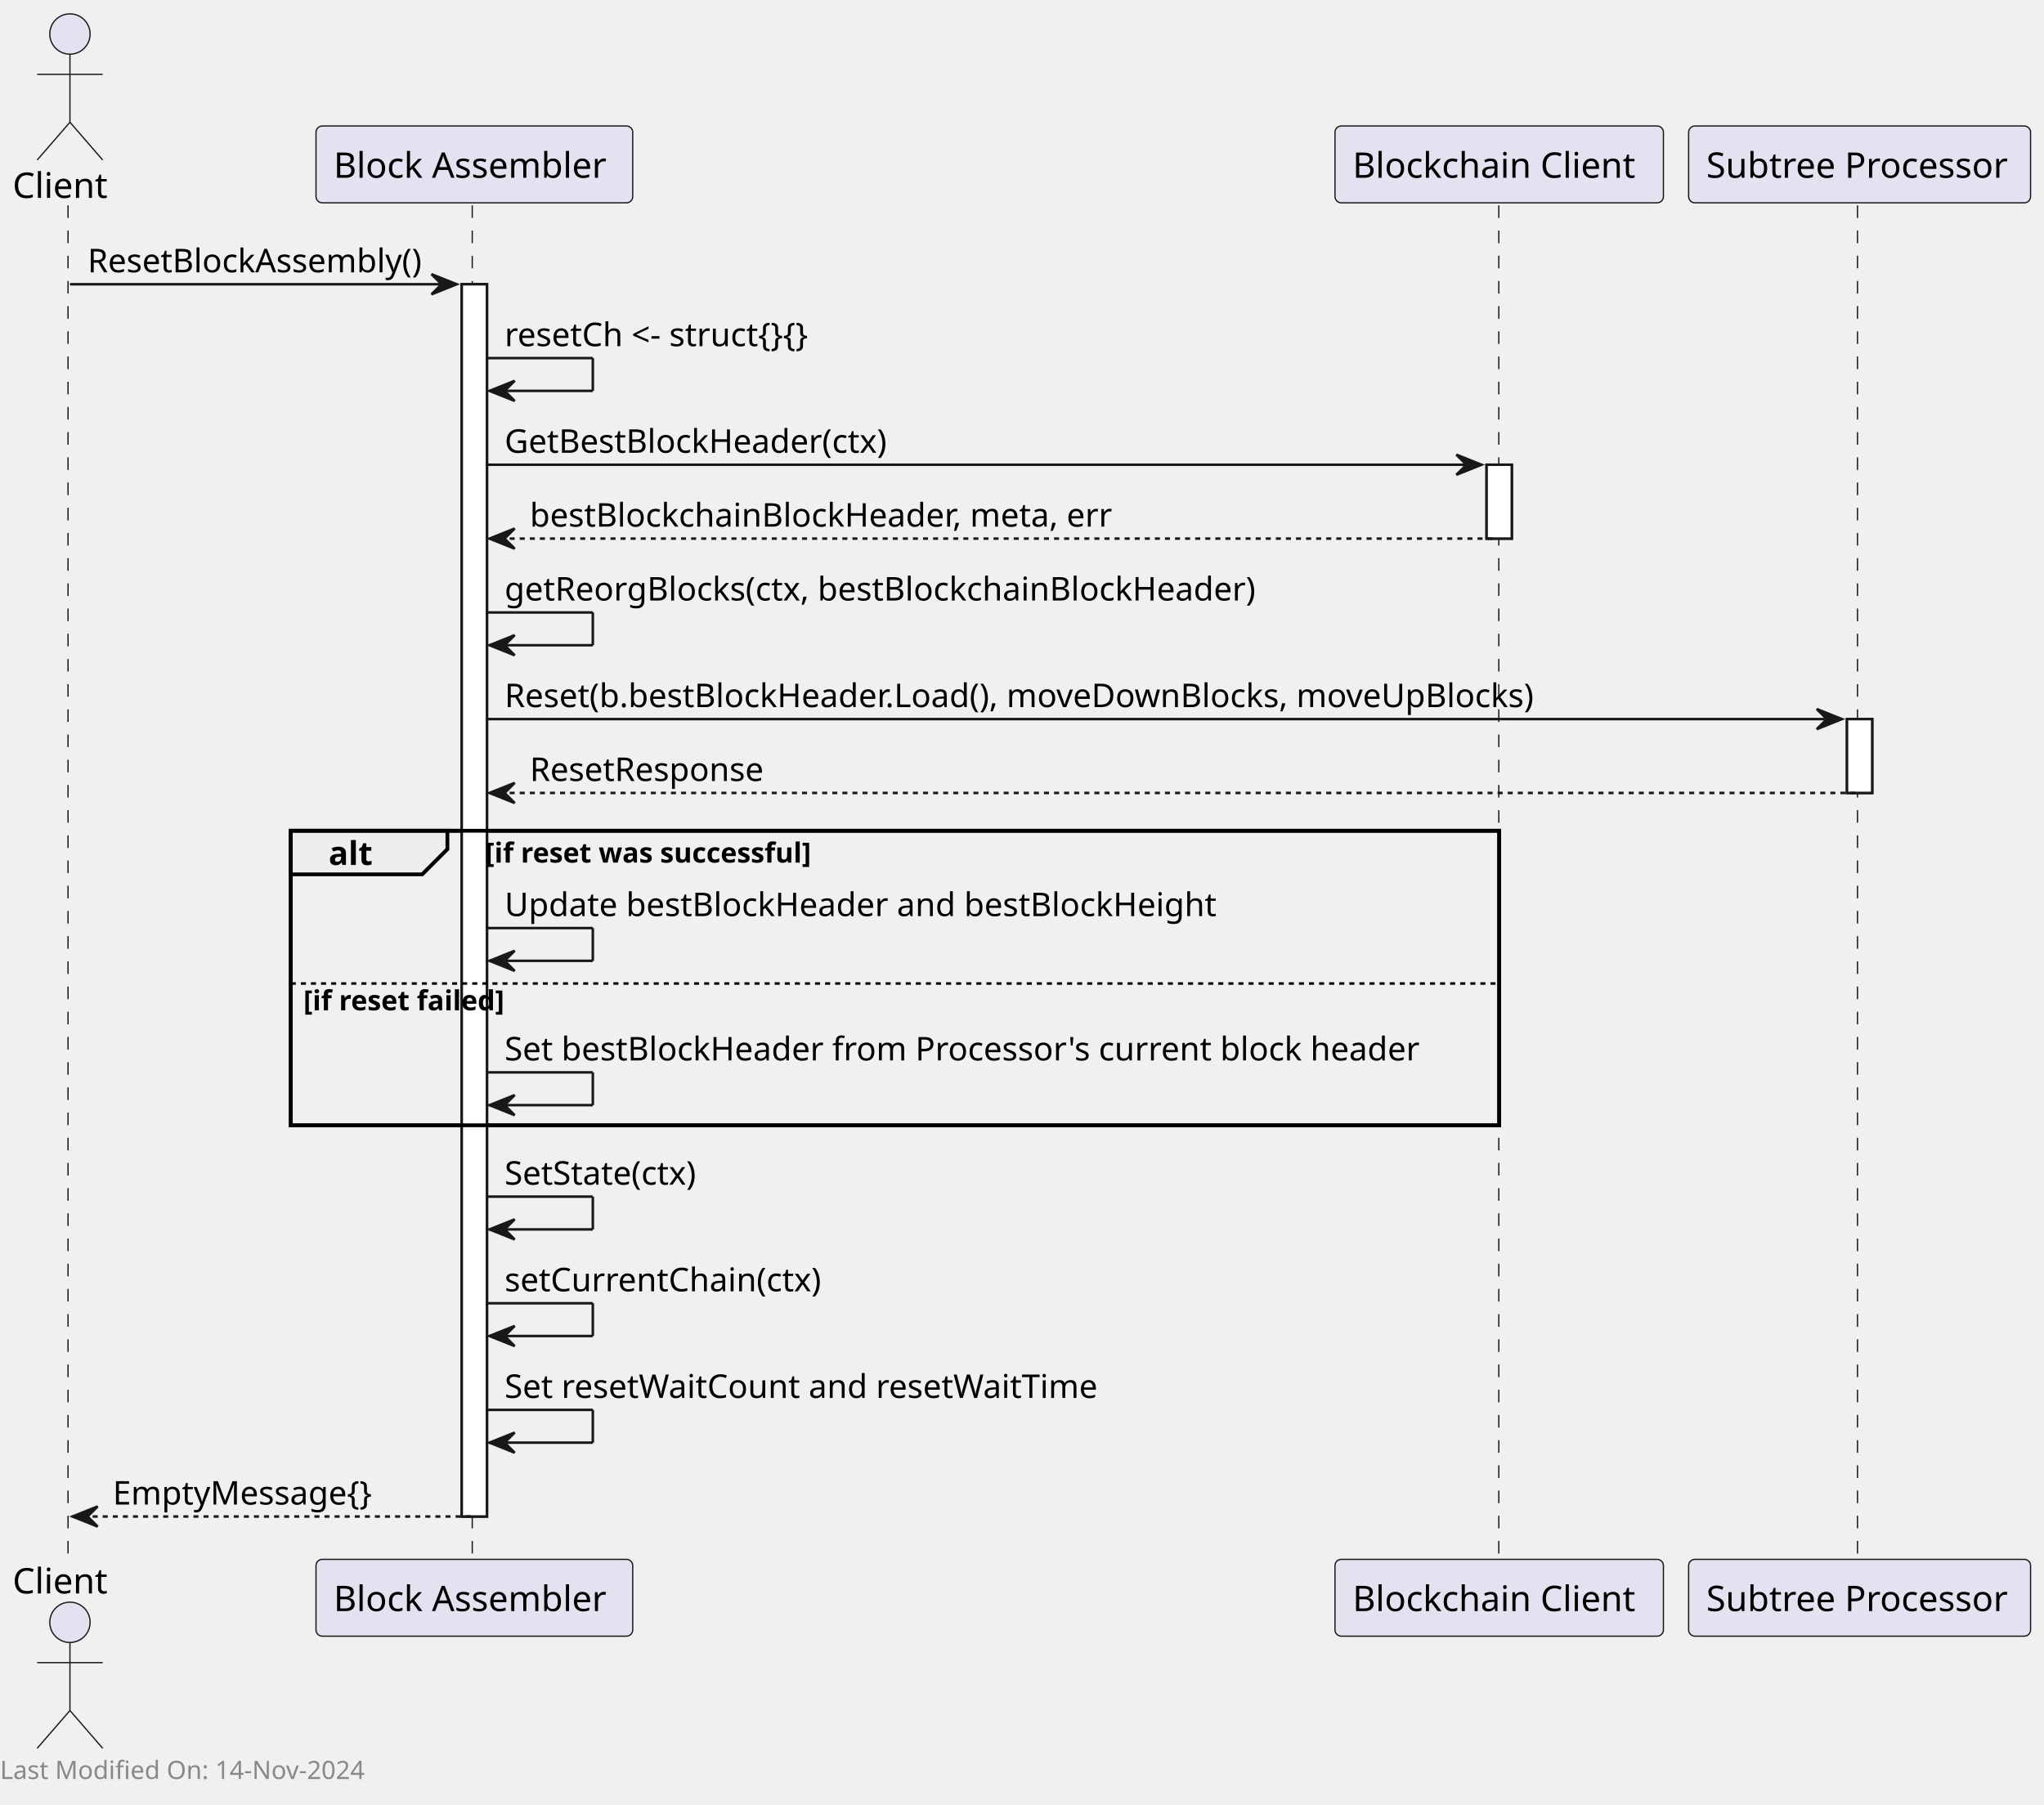
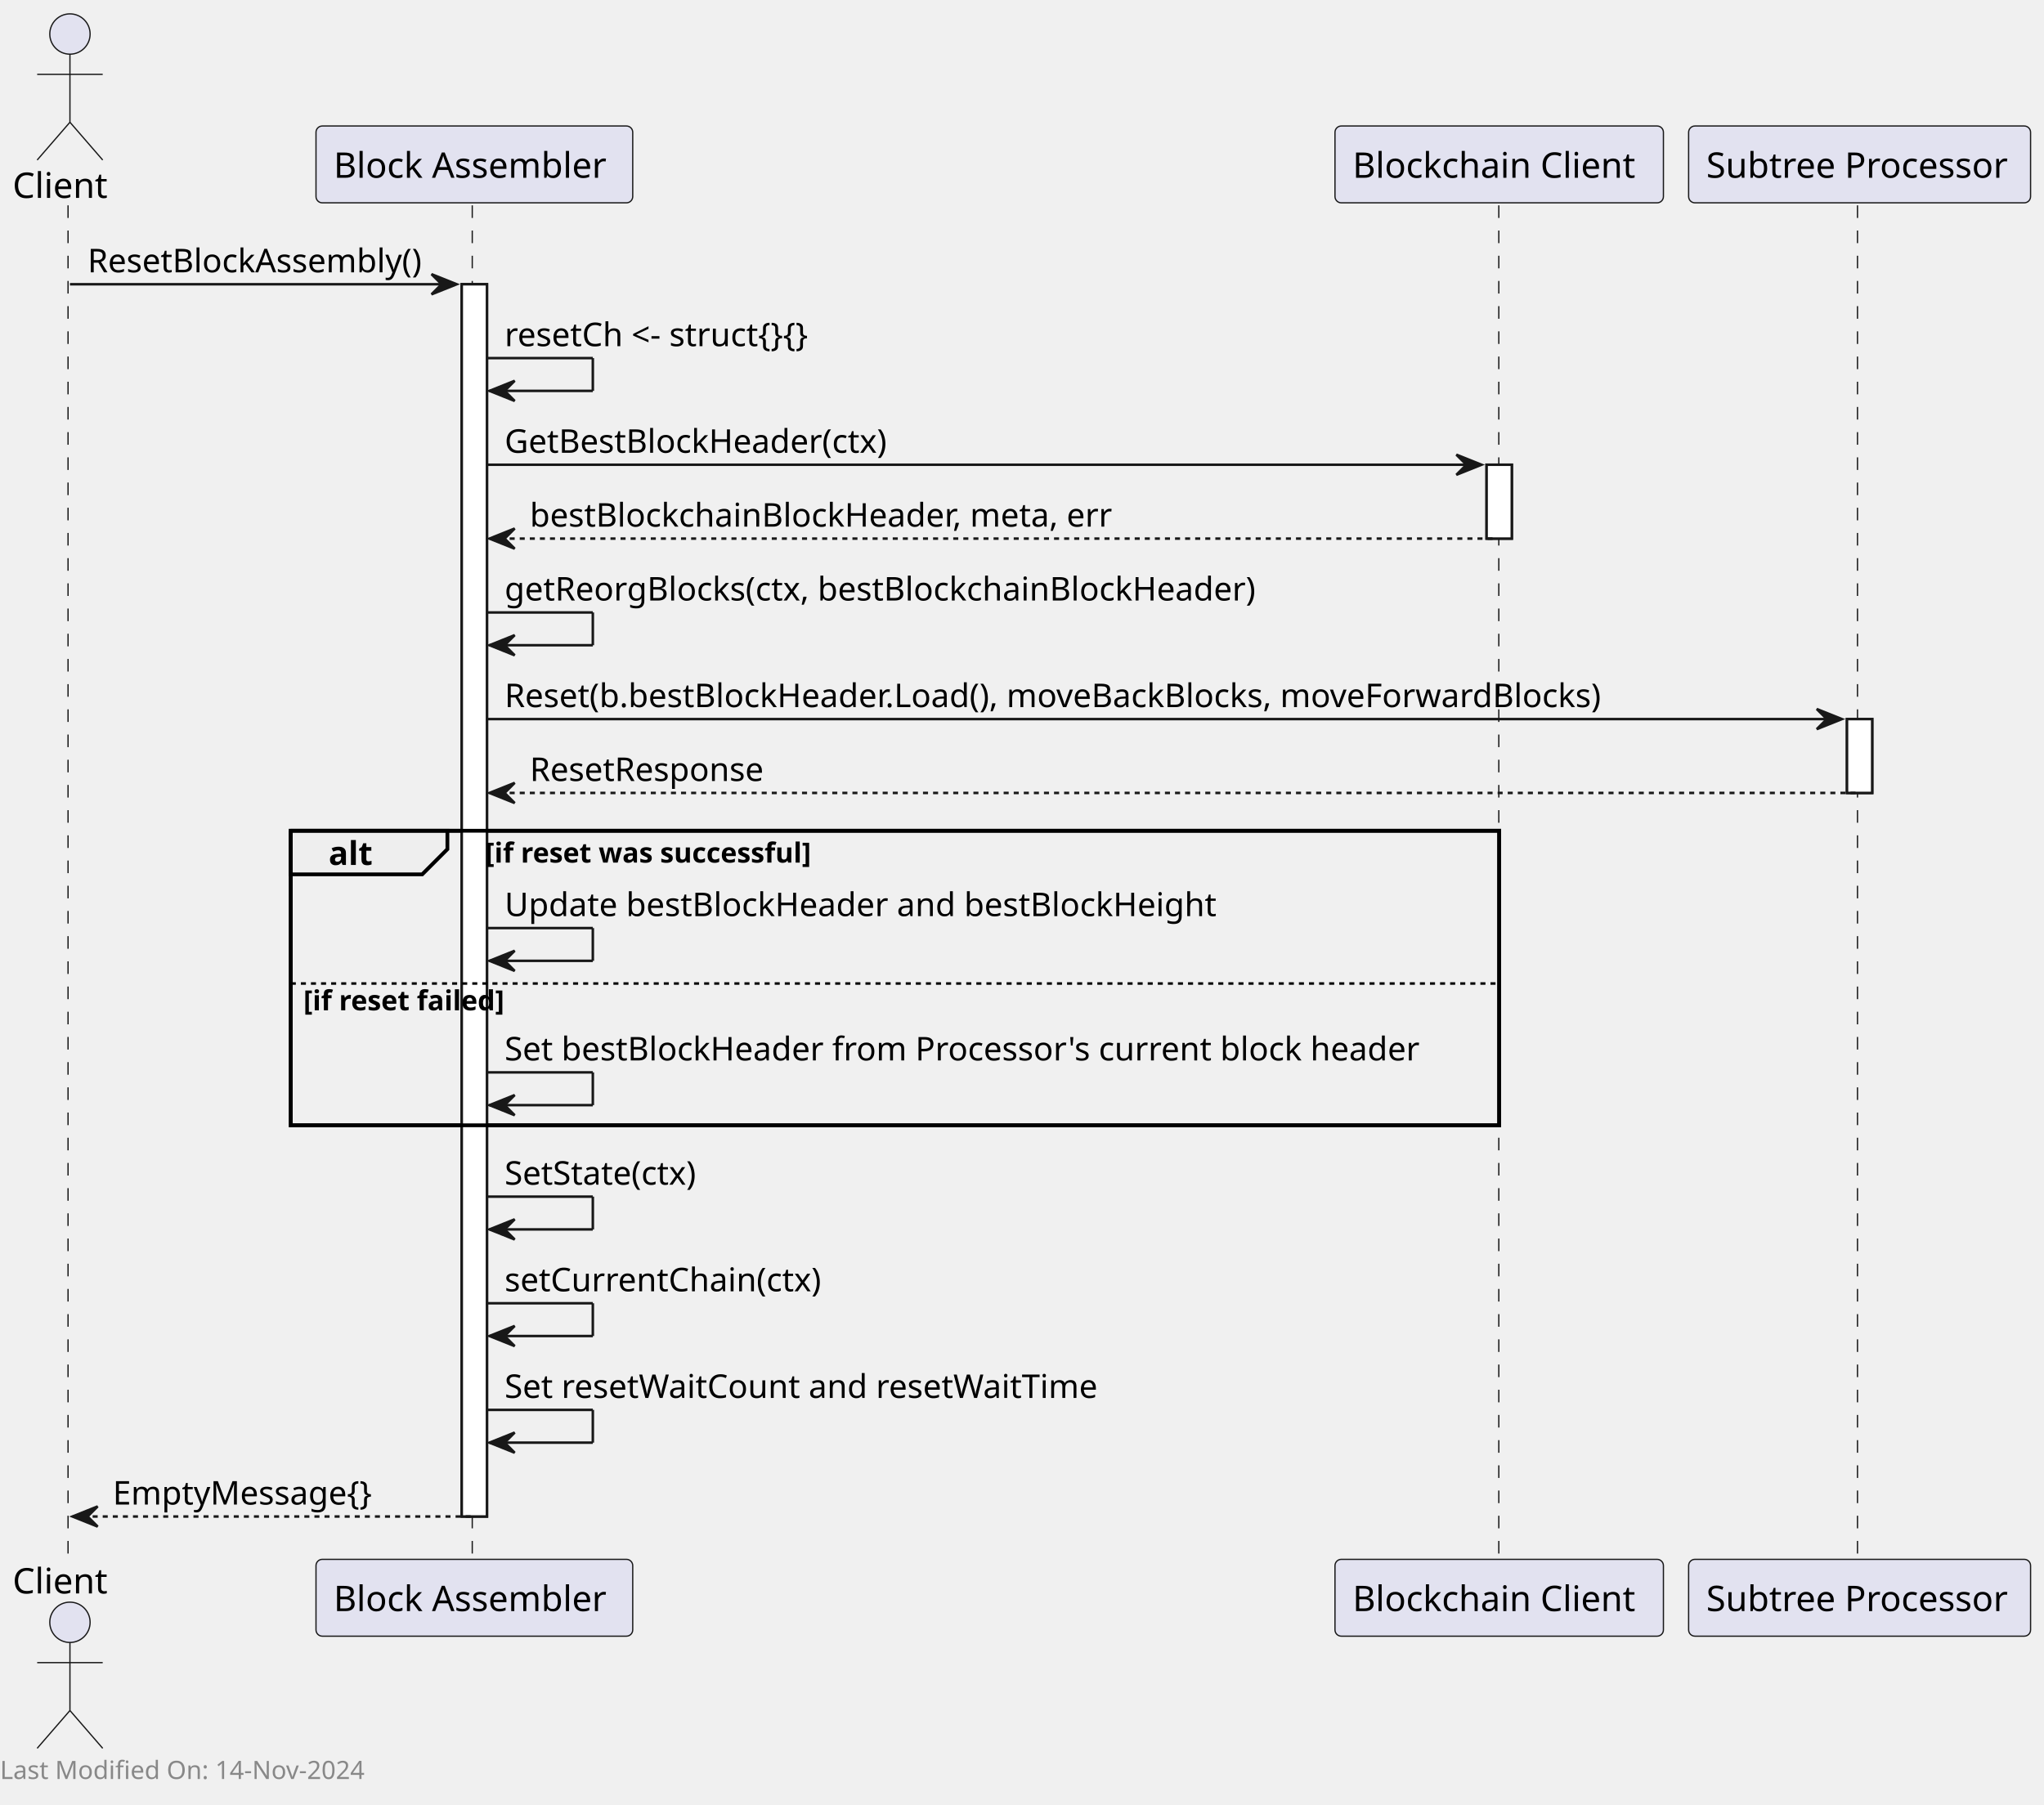
<svg xmlns="http://www.w3.org/2000/svg" contentStyleType="text/css" height="716px" preserveAspectRatio="none" style="width:811px;height:716px;background:#FFFFFF;" version="1.1" viewBox="0 0 811 716" width="811px" zoomAndPan="magnify">
  <defs />
  <g>
    <rect fill="#FFFFFF" height="488.992" style="stroke:#181818;stroke-width:1.0;" width="10" x="183.214" y="112.799" />
    <rect fill="#FFFFFF" height="29.311" style="stroke:#181818;stroke-width:1.0;" width="10" x="589.841" y="184.42" />
    <rect fill="#FFFFFF" height="29.311" style="stroke:#181818;stroke-width:1.0;" width="10" x="732.834" y="285.352" />
    <rect fill="none" height="116.887" style="stroke:#000000;stroke-width:1.5;" width="479.462" x="115.378" y="329.662" />
    <line style="stroke:#181818;stroke-width:0.5;stroke-dasharray:5.0,5.0;" x1="27" x2="27" y1="81.488" y2="619.791" />
    <line style="stroke:#181818;stroke-width:0.5;stroke-dasharray:5.0,5.0;" x1="187.378" x2="187.378" y1="81.488" y2="619.791" />
    <line style="stroke:#181818;stroke-width:0.5;stroke-dasharray:5.0,5.0;" x1="594.684" x2="594.684" y1="81.488" y2="619.791" />
    <line style="stroke:#181818;stroke-width:0.5;stroke-dasharray:5.0,5.0;" x1="736.998" x2="736.998" y1="81.488" y2="619.791" />
    <text fill="#000000" font-family="sans-serif" font-size="14" lengthAdjust="spacing" textLength="39.505" x="5" y="78.535">Client</text>
    <ellipse cx="27.752" cy="13.5" fill="#E2E2F0" rx="8" ry="8" style="stroke:#181818;stroke-width:0.5;" />
    <path d="M27.752,21.5 L27.752,48.5 M14.752,29.5 L40.752,29.5 M27.752,48.5 L14.752,63.5 M27.752,48.5 L40.752,63.5 " fill="none" style="stroke:#181818;stroke-width:0.5;" />
    <text fill="#000000" font-family="sans-serif" font-size="14" lengthAdjust="spacing" textLength="39.505" x="5" y="632.326">Client</text>
    <ellipse cx="27.752" cy="643.779" fill="#E2E2F0" rx="8" ry="8" style="stroke:#181818;stroke-width:0.5;" />
    <path d="M27.752,651.779 L27.752,678.779 M14.752,659.779 L40.752,659.779 M27.752,678.779 L14.752,693.779 M27.752,678.779 L40.752,693.779 " fill="none" style="stroke:#181818;stroke-width:0.5;" />
    <rect fill="#E2E2F0" height="30.488" rx="2.5" ry="2.5" style="stroke:#181818;stroke-width:0.5;" width="125.672" x="125.378" y="50" />
    <text fill="#000000" font-family="sans-serif" font-size="14" lengthAdjust="spacing" textLength="111.672" x="132.378" y="70.535">Block Assembler</text>
    <rect fill="#E2E2F0" height="30.488" rx="2.5" ry="2.5" style="stroke:#181818;stroke-width:0.5;" width="125.672" x="125.378" y="618.791" />
    <text fill="#000000" font-family="sans-serif" font-size="14" lengthAdjust="spacing" textLength="111.672" x="132.378" y="639.326">Block Assembler</text>
    <rect fill="#E2E2F0" height="30.488" rx="2.5" ry="2.5" style="stroke:#181818;stroke-width:0.5;" width="130.314" x="529.684" y="50" />
    <text fill="#000000" font-family="sans-serif" font-size="14" lengthAdjust="spacing" textLength="116.314" x="536.684" y="70.535">Blockchain Client</text>
    <rect fill="#E2E2F0" height="30.488" rx="2.5" ry="2.5" style="stroke:#181818;stroke-width:0.5;" width="130.314" x="529.684" y="618.791" />
    <text fill="#000000" font-family="sans-serif" font-size="14" lengthAdjust="spacing" textLength="116.314" x="536.684" y="639.326">Blockchain Client</text>
    <rect fill="#E2E2F0" height="30.488" rx="2.5" ry="2.5" style="stroke:#181818;stroke-width:0.5;" width="135.673" x="669.998" y="50" />
    <text fill="#000000" font-family="sans-serif" font-size="14" lengthAdjust="spacing" textLength="121.673" x="676.998" y="70.535">Subtree Processor</text>
    <rect fill="#E2E2F0" height="30.488" rx="2.5" ry="2.5" style="stroke:#181818;stroke-width:0.5;" width="135.673" x="669.998" y="618.791" />
    <text fill="#000000" font-family="sans-serif" font-size="14" lengthAdjust="spacing" textLength="121.673" x="676.998" y="639.326">Subtree Processor</text>
    <rect fill="#FFFFFF" height="488.992" style="stroke:#181818;stroke-width:1.0;" width="10" x="183.214" y="112.799" />
    <rect fill="#FFFFFF" height="29.311" style="stroke:#181818;stroke-width:1.0;" width="10" x="589.841" y="184.42" />
    <rect fill="#FFFFFF" height="29.311" style="stroke:#181818;stroke-width:1.0;" width="10" x="732.834" y="285.352" />
    <polygon fill="#181818" points="171.214,108.799,181.214,112.799,171.214,116.799,175.214,112.799" style="stroke:#181818;stroke-width:1.0;" />
    <line style="stroke:#181818;stroke-width:1.0;" x1="27.752" x2="177.214" y1="112.799" y2="112.799" />
    <text fill="#000000" font-family="sans-serif" font-size="13" lengthAdjust="spacing" textLength="136.462" x="34.752" y="108.057">ResetBlockAssembly()</text>
    <line style="stroke:#181818;stroke-width:1.0;" x1="193.214" x2="235.214" y1="142.109" y2="142.109" />
    <line style="stroke:#181818;stroke-width:1.0;" x1="235.214" x2="235.214" y1="142.109" y2="155.109" />
    <line style="stroke:#181818;stroke-width:1.0;" x1="194.214" x2="235.214" y1="155.109" y2="155.109" />
    <polygon fill="#181818" points="204.214,151.109,194.214,155.109,204.214,159.109,200.214,155.109" style="stroke:#181818;stroke-width:1.0;" />
    <text fill="#000000" font-family="sans-serif" font-size="13" lengthAdjust="spacing" textLength="127.747" x="200.214" y="137.367">resetCh &lt;- struct{}{}</text>
    <polygon fill="#181818" points="577.841,180.42,587.841,184.42,577.841,188.42,581.841,184.42" style="stroke:#181818;stroke-width:1.0;" />
    <line style="stroke:#181818;stroke-width:1.0;" x1="193.214" x2="583.841" y1="184.42" y2="184.42" />
    <text fill="#000000" font-family="sans-serif" font-size="13" lengthAdjust="spacing" textLength="153.855" x="200.214" y="179.678">GetBestBlockHeader(ctx)</text>
    <polygon fill="#181818" points="204.214,209.731,194.214,213.731,204.214,217.731,200.214,213.731" style="stroke:#181818;stroke-width:1.0;" />
    <line style="stroke:#181818;stroke-width:1.0;stroke-dasharray:2.0,2.0;" x1="198.214" x2="593.841" y1="213.731" y2="213.731" />
    <text fill="#000000" font-family="sans-serif" font-size="13" lengthAdjust="spacing" textLength="238.075" x="210.214" y="208.988">bestBlockchainBlockHeader, meta, err</text>
    <line style="stroke:#181818;stroke-width:1.0;" x1="193.214" x2="235.214" y1="243.041" y2="243.041" />
    <line style="stroke:#181818;stroke-width:1.0;" x1="235.214" x2="235.214" y1="243.041" y2="256.041" />
    <line style="stroke:#181818;stroke-width:1.0;" x1="194.214" x2="235.214" y1="256.041" y2="256.041" />
    <polygon fill="#181818" points="204.214,252.041,194.214,256.041,204.214,260.041,200.214,256.041" style="stroke:#181818;stroke-width:1.0;" />
    <text fill="#000000" font-family="sans-serif" font-size="13" lengthAdjust="spacing" textLength="305.684" x="200.214" y="238.299">getReorgBlocks(ctx, bestBlockchainBlockHeader)</text>
    <polygon fill="#181818" points="720.834,281.352,730.834,285.352,720.834,289.352,724.834,285.352" style="stroke:#181818;stroke-width:1.0;" />
    <line style="stroke:#181818;stroke-width:1.0;" x1="193.214" x2="726.834" y1="285.352" y2="285.352" />
-     <text fill="#000000" font-family="sans-serif" font-size="13" lengthAdjust="spacing" textLength="420.748" x="200.214" y="280.609">Reset(b.bestBlockHeader.Load(), moveDownBlocks, moveUpBlocks)</text>
+     <text fill="#000000" font-family="sans-serif" font-size="13" lengthAdjust="spacing" textLength="420.748" x="200.214" y="280.609">Reset(b.bestBlockHeader.Load(), moveBackBlocks, moveForwardBlocks)</text>
    <polygon fill="#181818" points="204.214,310.662,194.214,314.662,204.214,318.662,200.214,314.662" style="stroke:#181818;stroke-width:1.0;" />
    <line style="stroke:#181818;stroke-width:1.0;stroke-dasharray:2.0,2.0;" x1="198.214" x2="736.834" y1="314.662" y2="314.662" />
    <text fill="#000000" font-family="sans-serif" font-size="13" lengthAdjust="spacing" textLength="94.39" x="210.214" y="309.92">ResetResponse</text>
    <path d="M115.378,329.662 L177.517,329.662 L177.517,336.973 L167.517,346.973 L115.378,346.973 L115.378,329.662 " fill="#EEEEEE" style="stroke:#000000;stroke-width:1.5;" />
    <rect fill="none" height="116.887" style="stroke:#000000;stroke-width:1.5;" width="479.462" x="115.378" y="329.662" />
    <text fill="#000000" font-family="sans-serif" font-size="13" font-weight="bold" lengthAdjust="spacing" textLength="17.139" x="130.378" y="343.231">alt</text>
    <text fill="#000000" font-family="sans-serif" font-size="11" font-weight="bold" lengthAdjust="spacing" textLength="137.312" x="192.517" y="342.297">[if reset was successful]</text>
    <line style="stroke:#181818;stroke-width:1.0;" x1="193.214" x2="235.214" y1="368.283" y2="368.283" />
    <line style="stroke:#181818;stroke-width:1.0;" x1="235.214" x2="235.214" y1="368.283" y2="381.283" />
    <line style="stroke:#181818;stroke-width:1.0;" x1="194.214" x2="235.214" y1="381.283" y2="381.283" />
    <polygon fill="#181818" points="204.214,377.283,194.214,381.283,204.214,385.283,200.214,381.283" style="stroke:#181818;stroke-width:1.0;" />
    <text fill="#000000" font-family="sans-serif" font-size="13" lengthAdjust="spacing" textLength="287.517" x="200.214" y="363.541">Update bestBlockHeader and bestBlockHeight</text>
    <line style="stroke:#000000;stroke-width:1.0;stroke-dasharray:2.0,2.0;" x1="115.378" x2="594.841" y1="390.283" y2="390.283" />
    <text fill="#000000" font-family="sans-serif" font-size="11" font-weight="bold" lengthAdjust="spacing" textLength="84.025" x="120.378" y="400.918">[if reset failed]</text>
    <line style="stroke:#181818;stroke-width:1.0;" x1="193.214" x2="235.214" y1="425.549" y2="425.549" />
    <line style="stroke:#181818;stroke-width:1.0;" x1="235.214" x2="235.214" y1="425.549" y2="438.549" />
    <line style="stroke:#181818;stroke-width:1.0;" x1="194.214" x2="235.214" y1="438.549" y2="438.549" />
    <polygon fill="#181818" points="204.214,434.549,194.214,438.549,204.214,442.549,200.214,438.549" style="stroke:#181818;stroke-width:1.0;" />
    <text fill="#000000" font-family="sans-serif" font-size="13" lengthAdjust="spacing" textLength="372.627" x="200.214" y="420.807">Set bestBlockHeader from Processor's current block header</text>
    <line style="stroke:#181818;stroke-width:1.0;" x1="193.214" x2="235.214" y1="474.859" y2="474.859" />
    <line style="stroke:#181818;stroke-width:1.0;" x1="235.214" x2="235.214" y1="474.859" y2="487.859" />
    <line style="stroke:#181818;stroke-width:1.0;" x1="194.214" x2="235.214" y1="487.859" y2="487.859" />
    <polygon fill="#181818" points="204.214,483.859,194.214,487.859,204.214,491.859,200.214,487.859" style="stroke:#181818;stroke-width:1.0;" />
    <text fill="#000000" font-family="sans-serif" font-size="13" lengthAdjust="spacing" textLength="78.203" x="200.214" y="470.117">SetState(ctx)</text>
    <line style="stroke:#181818;stroke-width:1.0;" x1="193.214" x2="235.214" y1="517.17" y2="517.17" />
    <line style="stroke:#181818;stroke-width:1.0;" x1="235.214" x2="235.214" y1="517.17" y2="530.17" />
    <line style="stroke:#181818;stroke-width:1.0;" x1="194.214" x2="235.214" y1="530.17" y2="530.17" />
    <polygon fill="#181818" points="204.214,526.17,194.214,530.17,204.214,534.17,200.214,530.17" style="stroke:#181818;stroke-width:1.0;" />
    <text fill="#000000" font-family="sans-serif" font-size="13" lengthAdjust="spacing" textLength="130.622" x="200.214" y="512.428">setCurrentChain(ctx)</text>
    <line style="stroke:#181818;stroke-width:1.0;" x1="193.214" x2="235.214" y1="559.481" y2="559.481" />
    <line style="stroke:#181818;stroke-width:1.0;" x1="235.214" x2="235.214" y1="559.481" y2="572.481" />
    <line style="stroke:#181818;stroke-width:1.0;" x1="194.214" x2="235.214" y1="572.481" y2="572.481" />
    <polygon fill="#181818" points="204.214,568.481,194.214,572.481,204.214,576.481,200.214,572.481" style="stroke:#181818;stroke-width:1.0;" />
    <text fill="#000000" font-family="sans-serif" font-size="13" lengthAdjust="spacing" textLength="240.64" x="200.214" y="554.738">Set resetWaitCount and resetWaitTime</text>
    <polygon fill="#181818" points="38.752,597.791,28.752,601.791,38.752,605.791,34.752,601.791" style="stroke:#181818;stroke-width:1.0;" />
    <line style="stroke:#181818;stroke-width:1.0;stroke-dasharray:2.0,2.0;" x1="32.752" x2="187.214" y1="601.791" y2="601.791" />
    <text fill="#000000" font-family="sans-serif" font-size="13" lengthAdjust="spacing" textLength="101.696" x="44.752" y="597.049">EmptyMessage{}</text>
    <text fill="#888888" font-family="sans-serif" font-size="10" lengthAdjust="spacing" textLength="154.839" x="0" y="705.947">Last Modified On: 14-Nov-2024</text>
  </g>
</svg>
